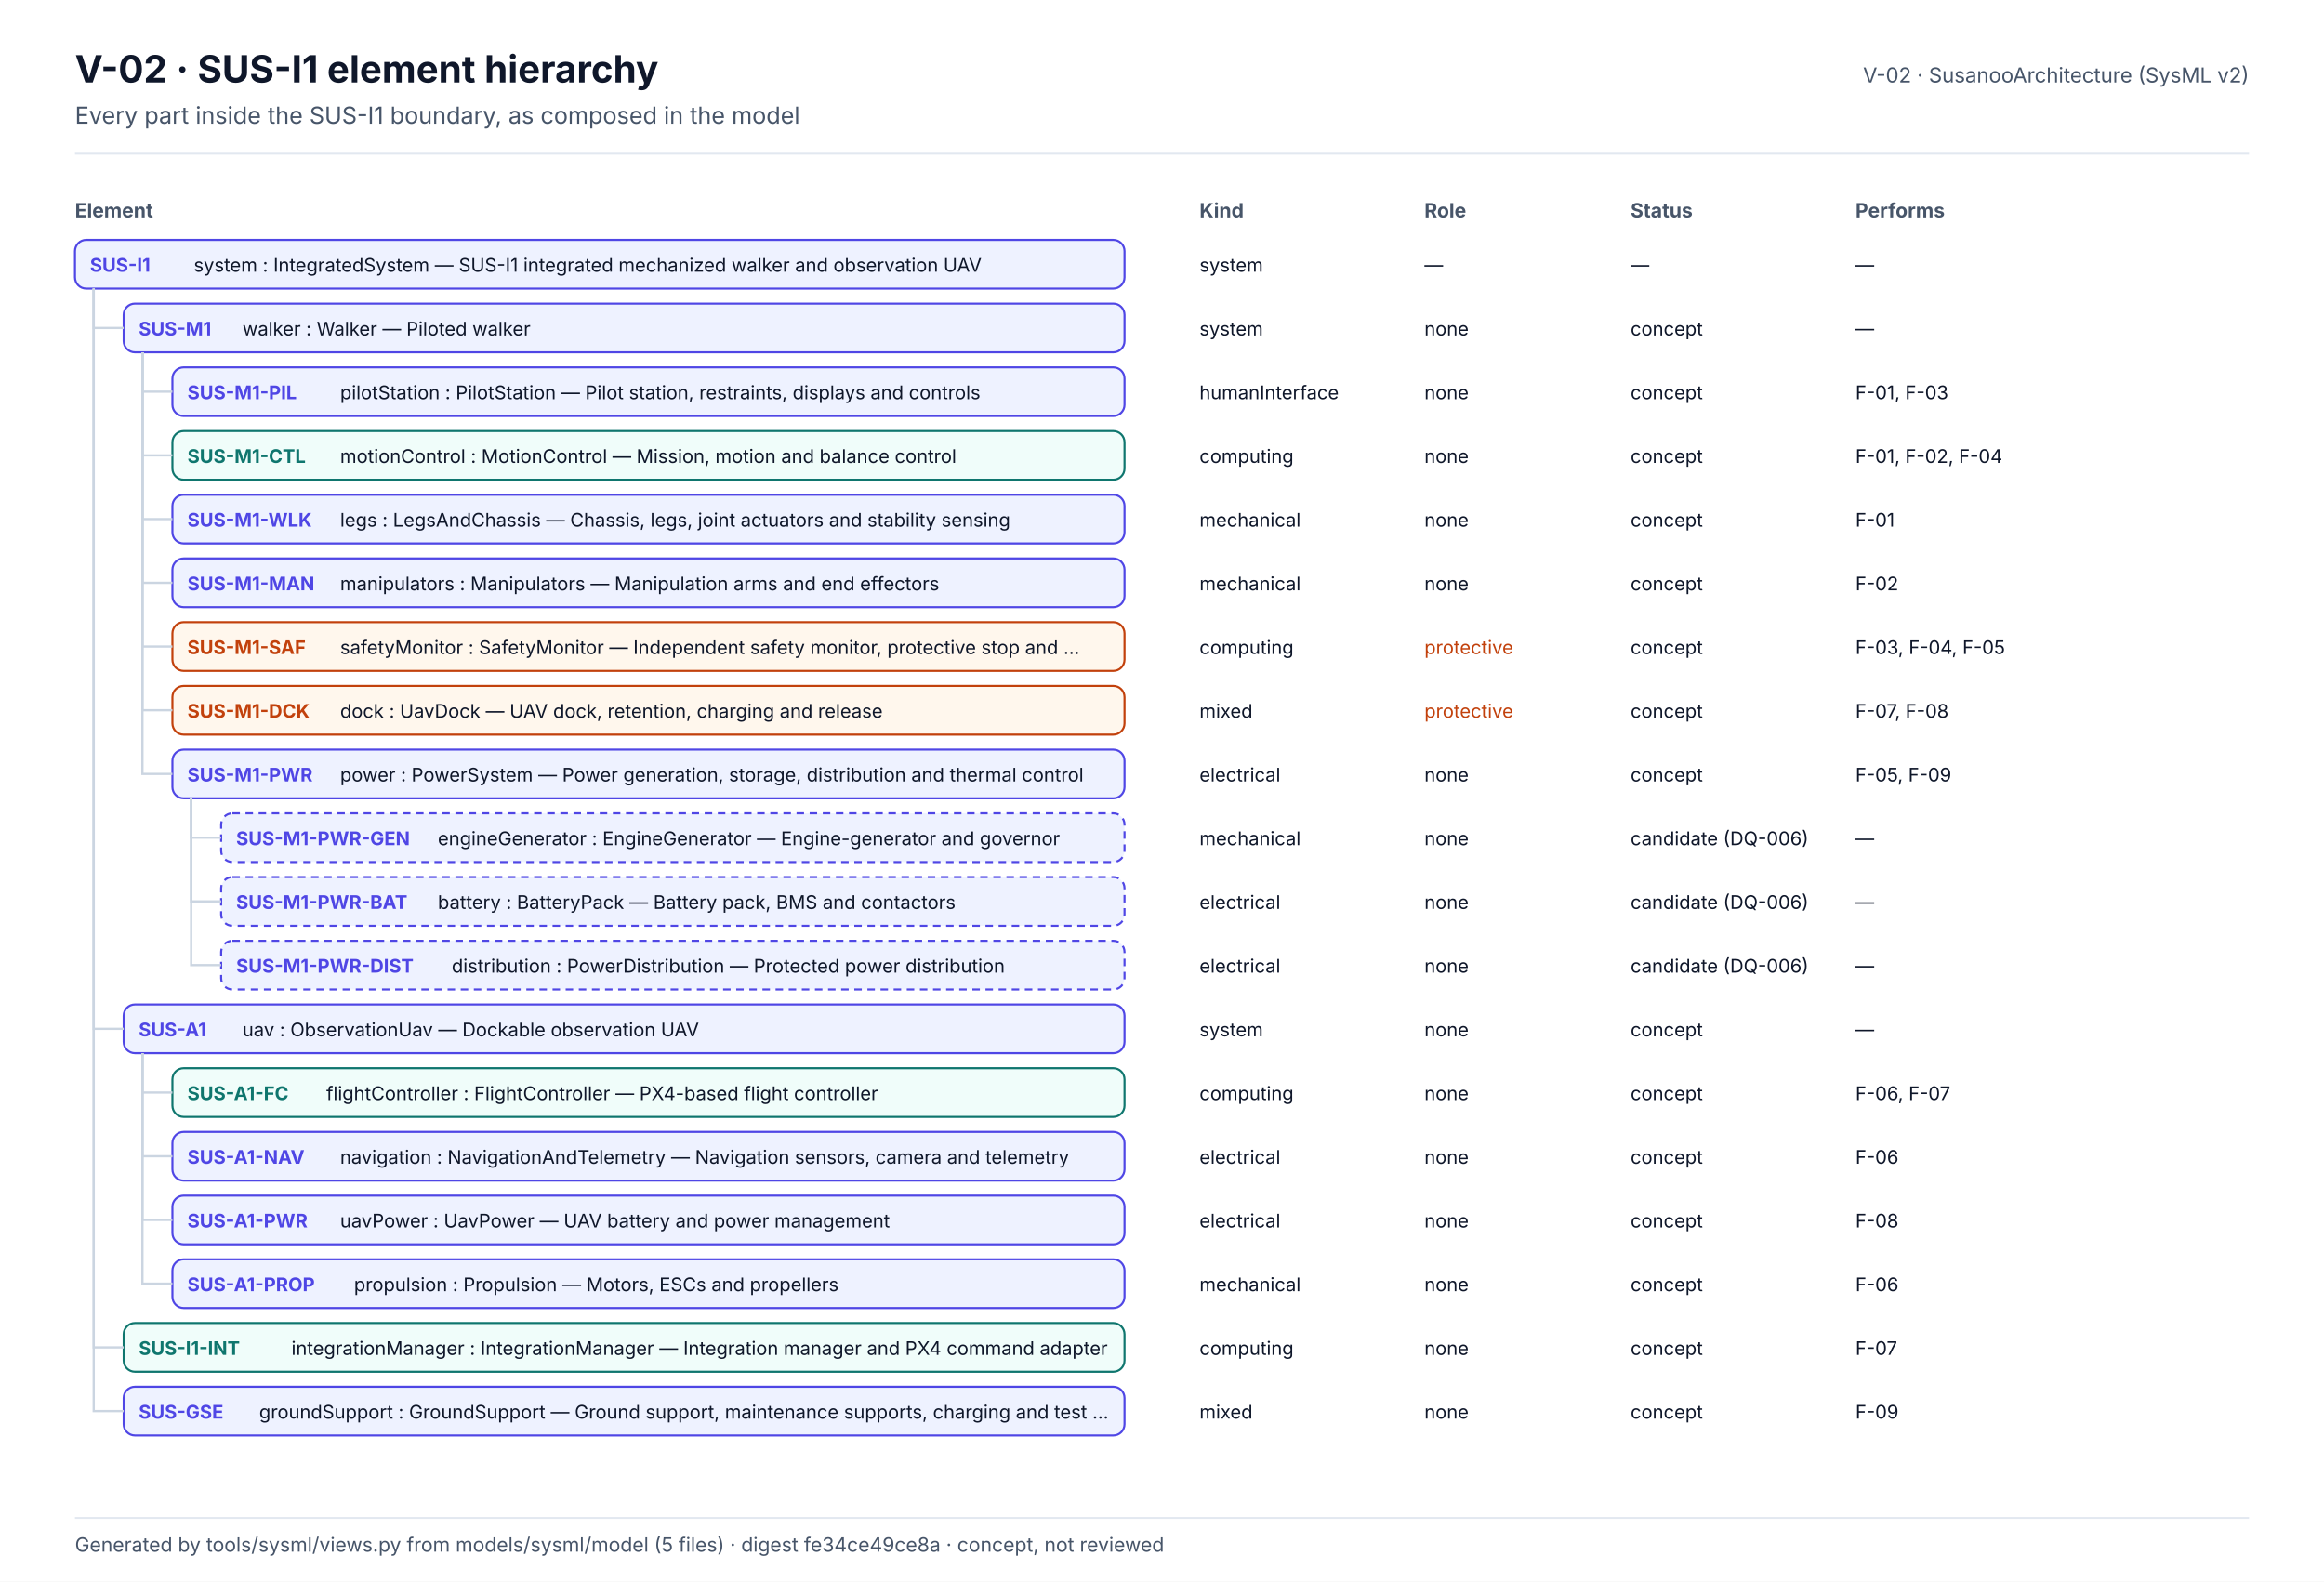
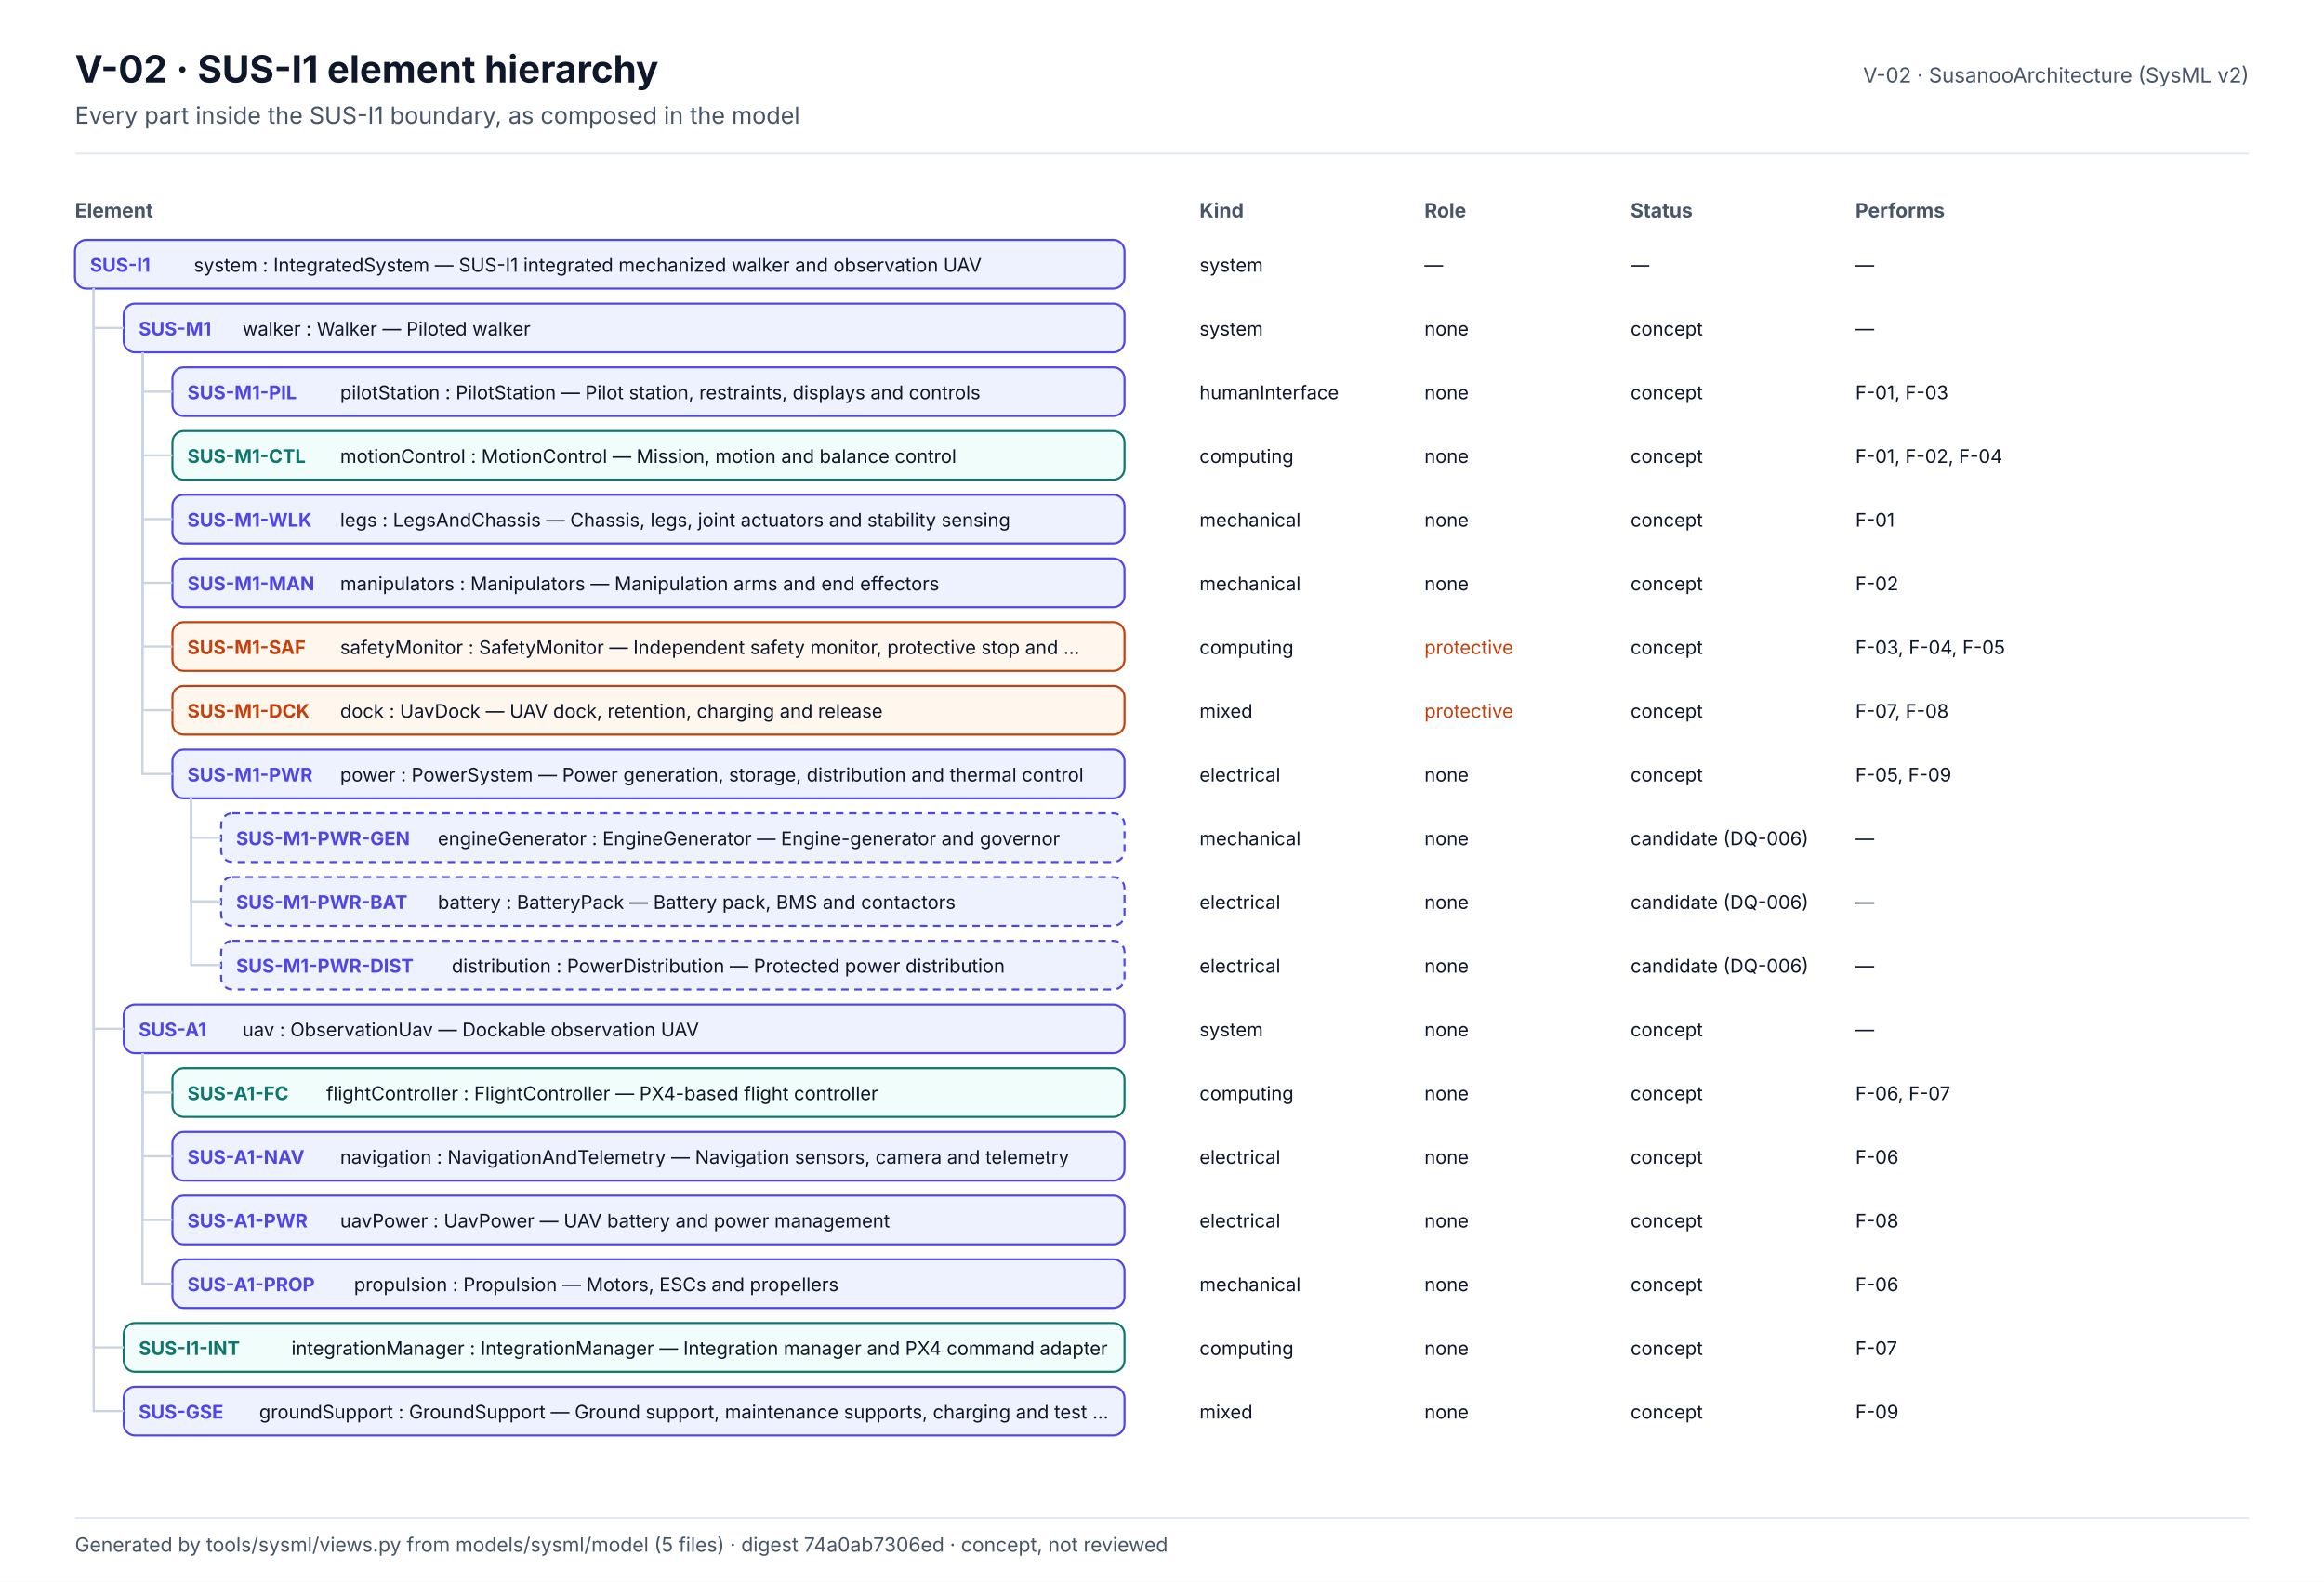
<svg xmlns="http://www.w3.org/2000/svg" width="1240" height="844" viewBox="0 0 1240 844" font-family="Inter, 'Segoe UI', Helvetica, Arial, sans-serif" role="img">
  <defs>
    <marker id="arr" viewBox="0 0 10 10" refX="9" refY="5" markerWidth="7" markerHeight="7" orient="auto-start-reverse">
      <path d="M0,0 L10,5 L0,10 z" fill="#475569" />
    </marker>
  </defs>
  <rect x="0" y="0" width="1240" height="844" rx="0" fill="#FFFFFF" stroke="none" stroke-width="0" />
  <text x="40" y="44" font-size="20" fill="#0F172A" font-weight="700">V-02 · SUS-I1 element hierarchy</text>
  <text x="40" y="66" font-size="12.5" fill="#475569">Every part inside the SUS-I1 boundary, as composed in the model</text>
  <text x="1200" y="44" font-size="11" fill="#475569" text-anchor="end">V-02 · SusanooArchitecture (SysML v2)</text>
  <line x1="40" y1="82" x2="1200" y2="82" stroke="#E2E8F0" stroke-width="1" />
  <text x="40" y="116" font-size="10.5" fill="#475569" font-weight="700">Element</text>
  <text x="640" y="116" font-size="10.5" fill="#475569" font-weight="700">Kind</text>
  <text x="760" y="116" font-size="10.5" fill="#475569" font-weight="700">Role</text>
  <text x="870" y="116" font-size="10.5" fill="#475569" font-weight="700">Status</text>
  <text x="990" y="116" font-size="10.5" fill="#475569" font-weight="700">Performs</text>
  <rect x="40" y="128" width="560" height="26" rx="6" fill="#EEF2FF" stroke="#4F46E5" stroke-width="1.1" />
  <text x="48" y="145" font-size="10" fill="#4F46E5" font-weight="700">SUS-I1</text>
  <text x="103.4" y="145" font-size="10" fill="#0F172A">system : IntegratedSystem — SUS-I1 integrated mechanized walker and observation UAV</text>
  <text x="640" y="145" font-size="10" fill="#0F172A">system</text>
  <text x="760" y="145" font-size="10" fill="#0F172A">—</text>
  <text x="870" y="145" font-size="10" fill="#0F172A">—</text>
  <text x="990" y="145" font-size="10" fill="#0F172A">—</text>
  <rect x="66" y="162" width="534" height="26" rx="6" fill="#EEF2FF" stroke="#4F46E5" stroke-width="1.1" />
  <text x="74" y="179" font-size="10" fill="#4F46E5" font-weight="700">SUS-M1</text>
  <text x="129.4" y="179" font-size="10" fill="#0F172A">walker : Walker — Piloted walker</text>
  <path d="M50,154 V175.0 H66" fill="none" stroke="#CBD5E1" stroke-width="1.2" />
  <text x="640" y="179" font-size="10" fill="#0F172A">system</text>
  <text x="760" y="179" font-size="10" fill="#0F172A">none</text>
  <text x="870" y="179" font-size="10" fill="#0F172A">concept</text>
  <text x="990" y="179" font-size="10" fill="#0F172A">—</text>
  <rect x="92" y="196" width="508" height="26" rx="6" fill="#EEF2FF" stroke="#4F46E5" stroke-width="1.1" />
  <text x="100" y="213" font-size="10" fill="#4F46E5" font-weight="700">SUS-M1-PIL</text>
  <text x="181.5" y="213" font-size="10" fill="#0F172A">pilotStation : PilotStation — Pilot station, restraints, displays and controls</text>
  <path d="M76,188 V209.0 H92" fill="none" stroke="#CBD5E1" stroke-width="1.2" />
  <text x="640" y="213" font-size="10" fill="#0F172A">humanInterface</text>
  <text x="760" y="213" font-size="10" fill="#0F172A">none</text>
  <text x="870" y="213" font-size="10" fill="#0F172A">concept</text>
  <text x="990" y="213" font-size="10" fill="#0F172A">F-01, F-03</text>
  <rect x="92" y="230" width="508" height="26" rx="6" fill="#F0FDFA" stroke="#0F766E" stroke-width="1.1" />
  <text x="100" y="247" font-size="10" fill="#0F766E" font-weight="700">SUS-M1-CTL</text>
  <text x="181.5" y="247" font-size="10" fill="#0F172A">motionControl : MotionControl — Mission, motion and balance control</text>
  <path d="M76,188 V243.0 H92" fill="none" stroke="#CBD5E1" stroke-width="1.2" />
  <text x="640" y="247" font-size="10" fill="#0F172A">computing</text>
  <text x="760" y="247" font-size="10" fill="#0F172A">none</text>
  <text x="870" y="247" font-size="10" fill="#0F172A">concept</text>
  <text x="990" y="247" font-size="10" fill="#0F172A">F-01, F-02, F-04</text>
  <rect x="92" y="264" width="508" height="26" rx="6" fill="#EEF2FF" stroke="#4F46E5" stroke-width="1.1" />
  <text x="100" y="281" font-size="10" fill="#4F46E5" font-weight="700">SUS-M1-WLK</text>
  <text x="181.5" y="281" font-size="10" fill="#0F172A">legs : LegsAndChassis — Chassis, legs, joint actuators and stability sensing</text>
  <path d="M76,188 V277.0 H92" fill="none" stroke="#CBD5E1" stroke-width="1.2" />
  <text x="640" y="281" font-size="10" fill="#0F172A">mechanical</text>
  <text x="760" y="281" font-size="10" fill="#0F172A">none</text>
  <text x="870" y="281" font-size="10" fill="#0F172A">concept</text>
  <text x="990" y="281" font-size="10" fill="#0F172A">F-01</text>
  <rect x="92" y="298" width="508" height="26" rx="6" fill="#EEF2FF" stroke="#4F46E5" stroke-width="1.1" />
  <text x="100" y="315" font-size="10" fill="#4F46E5" font-weight="700">SUS-M1-MAN</text>
  <text x="181.5" y="315" font-size="10" fill="#0F172A">manipulators : Manipulators — Manipulation arms and end effectors</text>
  <path d="M76,188 V311.0 H92" fill="none" stroke="#CBD5E1" stroke-width="1.2" />
  <text x="640" y="315" font-size="10" fill="#0F172A">mechanical</text>
  <text x="760" y="315" font-size="10" fill="#0F172A">none</text>
  <text x="870" y="315" font-size="10" fill="#0F172A">concept</text>
  <text x="990" y="315" font-size="10" fill="#0F172A">F-02</text>
  <rect x="92" y="332" width="508" height="26" rx="6" fill="#FFF7ED" stroke="#C2410C" stroke-width="1.1" />
  <text x="100" y="349" font-size="10" fill="#C2410C" font-weight="700">SUS-M1-SAF</text>
  <text x="181.5" y="349" font-size="10" fill="#0F172A">safetyMonitor : SafetyMonitor — Independent safety monitor, protective stop and …</text>
  <path d="M76,188 V345.0 H92" fill="none" stroke="#CBD5E1" stroke-width="1.2" />
  <text x="640" y="349" font-size="10" fill="#0F172A">computing</text>
  <text x="760" y="349" font-size="10" fill="#C2410C">protective</text>
  <text x="870" y="349" font-size="10" fill="#0F172A">concept</text>
  <text x="990" y="349" font-size="10" fill="#0F172A">F-03, F-04, F-05</text>
  <rect x="92" y="366" width="508" height="26" rx="6" fill="#FFF7ED" stroke="#C2410C" stroke-width="1.1" />
  <text x="100" y="383" font-size="10" fill="#C2410C" font-weight="700">SUS-M1-DCK</text>
  <text x="181.5" y="383" font-size="10" fill="#0F172A">dock : UavDock — UAV dock, retention, charging and release</text>
  <path d="M76,188 V379.0 H92" fill="none" stroke="#CBD5E1" stroke-width="1.2" />
  <text x="640" y="383" font-size="10" fill="#0F172A">mixed</text>
  <text x="760" y="383" font-size="10" fill="#C2410C">protective</text>
  <text x="870" y="383" font-size="10" fill="#0F172A">concept</text>
  <text x="990" y="383" font-size="10" fill="#0F172A">F-07, F-08</text>
  <rect x="92" y="400" width="508" height="26" rx="6" fill="#EEF2FF" stroke="#4F46E5" stroke-width="1.1" />
  <text x="100" y="417" font-size="10" fill="#4F46E5" font-weight="700">SUS-M1-PWR</text>
  <text x="181.5" y="417" font-size="10" fill="#0F172A">power : PowerSystem — Power generation, storage, distribution and thermal control</text>
  <path d="M76,188 V413.0 H92" fill="none" stroke="#CBD5E1" stroke-width="1.2" />
  <text x="640" y="417" font-size="10" fill="#0F172A">electrical</text>
  <text x="760" y="417" font-size="10" fill="#0F172A">none</text>
  <text x="870" y="417" font-size="10" fill="#0F172A">concept</text>
  <text x="990" y="417" font-size="10" fill="#0F172A">F-05, F-09</text>
  <rect x="118" y="434" width="482" height="26" rx="6" fill="#EEF2FF" stroke="#4F46E5" stroke-width="1.1" stroke-dasharray="4 3" />
  <text x="126" y="451" font-size="10" fill="#4F46E5" font-weight="700">SUS-M1-PWR-GEN</text>
  <text x="233.6" y="451" font-size="10" fill="#0F172A">engineGenerator : EngineGenerator — Engine-generator and governor</text>
  <path d="M102,426 V447.0 H118" fill="none" stroke="#CBD5E1" stroke-width="1.2" />
  <text x="640" y="451" font-size="10" fill="#0F172A">mechanical</text>
  <text x="760" y="451" font-size="10" fill="#0F172A">none</text>
  <text x="870" y="451" font-size="10" fill="#0F172A">candidate (DQ-006)</text>
  <text x="990" y="451" font-size="10" fill="#0F172A">—</text>
  <rect x="118" y="468" width="482" height="26" rx="6" fill="#EEF2FF" stroke="#4F46E5" stroke-width="1.1" stroke-dasharray="4 3" />
  <text x="126" y="485" font-size="10" fill="#4F46E5" font-weight="700">SUS-M1-PWR-BAT</text>
  <text x="233.6" y="485" font-size="10" fill="#0F172A">battery : BatteryPack — Battery pack, BMS and contactors</text>
  <path d="M102,426 V481.0 H118" fill="none" stroke="#CBD5E1" stroke-width="1.2" />
  <text x="640" y="485" font-size="10" fill="#0F172A">electrical</text>
  <text x="760" y="485" font-size="10" fill="#0F172A">none</text>
  <text x="870" y="485" font-size="10" fill="#0F172A">candidate (DQ-006)</text>
  <text x="990" y="485" font-size="10" fill="#0F172A">—</text>
  <rect x="118" y="502" width="482" height="26" rx="6" fill="#EEF2FF" stroke="#4F46E5" stroke-width="1.1" stroke-dasharray="4 3" />
  <text x="126" y="519" font-size="10" fill="#4F46E5" font-weight="700">SUS-M1-PWR-DIST</text>
  <text x="241" y="519" font-size="10" fill="#0F172A">distribution : PowerDistribution — Protected power distribution</text>
  <path d="M102,426 V515.0 H118" fill="none" stroke="#CBD5E1" stroke-width="1.2" />
  <text x="640" y="519" font-size="10" fill="#0F172A">electrical</text>
  <text x="760" y="519" font-size="10" fill="#0F172A">none</text>
  <text x="870" y="519" font-size="10" fill="#0F172A">candidate (DQ-006)</text>
  <text x="990" y="519" font-size="10" fill="#0F172A">—</text>
  <rect x="66" y="536" width="534" height="26" rx="6" fill="#EEF2FF" stroke="#4F46E5" stroke-width="1.1" />
  <text x="74" y="553" font-size="10" fill="#4F46E5" font-weight="700">SUS-A1</text>
  <text x="129.4" y="553" font-size="10" fill="#0F172A">uav : ObservationUav — Dockable observation UAV</text>
  <path d="M50,154 V549.0 H66" fill="none" stroke="#CBD5E1" stroke-width="1.2" />
  <text x="640" y="553" font-size="10" fill="#0F172A">system</text>
  <text x="760" y="553" font-size="10" fill="#0F172A">none</text>
  <text x="870" y="553" font-size="10" fill="#0F172A">concept</text>
  <text x="990" y="553" font-size="10" fill="#0F172A">—</text>
  <rect x="92" y="570" width="508" height="26" rx="6" fill="#F0FDFA" stroke="#0F766E" stroke-width="1.1" />
  <text x="100" y="587" font-size="10" fill="#0F766E" font-weight="700">SUS-A1-FC</text>
  <text x="174.1" y="587" font-size="10" fill="#0F172A">flightController : FlightController — PX4-based flight controller</text>
  <path d="M76,562 V583.0 H92" fill="none" stroke="#CBD5E1" stroke-width="1.2" />
  <text x="640" y="587" font-size="10" fill="#0F172A">computing</text>
  <text x="760" y="587" font-size="10" fill="#0F172A">none</text>
  <text x="870" y="587" font-size="10" fill="#0F172A">concept</text>
  <text x="990" y="587" font-size="10" fill="#0F172A">F-06, F-07</text>
  <rect x="92" y="604" width="508" height="26" rx="6" fill="#EEF2FF" stroke="#4F46E5" stroke-width="1.1" />
  <text x="100" y="621" font-size="10" fill="#4F46E5" font-weight="700">SUS-A1-NAV</text>
  <text x="181.5" y="621" font-size="10" fill="#0F172A">navigation : NavigationAndTelemetry — Navigation sensors, camera and telemetry</text>
  <path d="M76,562 V617.0 H92" fill="none" stroke="#CBD5E1" stroke-width="1.2" />
  <text x="640" y="621" font-size="10" fill="#0F172A">electrical</text>
  <text x="760" y="621" font-size="10" fill="#0F172A">none</text>
  <text x="870" y="621" font-size="10" fill="#0F172A">concept</text>
  <text x="990" y="621" font-size="10" fill="#0F172A">F-06</text>
  <rect x="92" y="638" width="508" height="26" rx="6" fill="#EEF2FF" stroke="#4F46E5" stroke-width="1.1" />
  <text x="100" y="655" font-size="10" fill="#4F46E5" font-weight="700">SUS-A1-PWR</text>
  <text x="181.5" y="655" font-size="10" fill="#0F172A">uavPower : UavPower — UAV battery and power management</text>
  <path d="M76,562 V651.0 H92" fill="none" stroke="#CBD5E1" stroke-width="1.2" />
  <text x="640" y="655" font-size="10" fill="#0F172A">electrical</text>
  <text x="760" y="655" font-size="10" fill="#0F172A">none</text>
  <text x="870" y="655" font-size="10" fill="#0F172A">concept</text>
  <text x="990" y="655" font-size="10" fill="#0F172A">F-08</text>
  <rect x="92" y="672" width="508" height="26" rx="6" fill="#EEF2FF" stroke="#4F46E5" stroke-width="1.1" />
  <text x="100" y="689" font-size="10" fill="#4F46E5" font-weight="700">SUS-A1-PROP</text>
  <text x="188.9" y="689" font-size="10" fill="#0F172A">propulsion : Propulsion — Motors, ESCs and propellers</text>
  <path d="M76,562 V685.0 H92" fill="none" stroke="#CBD5E1" stroke-width="1.2" />
  <text x="640" y="689" font-size="10" fill="#0F172A">mechanical</text>
  <text x="760" y="689" font-size="10" fill="#0F172A">none</text>
  <text x="870" y="689" font-size="10" fill="#0F172A">concept</text>
  <text x="990" y="689" font-size="10" fill="#0F172A">F-06</text>
  <rect x="66" y="706" width="534" height="26" rx="6" fill="#F0FDFA" stroke="#0F766E" stroke-width="1.1" />
  <text x="74" y="723" font-size="10" fill="#0F766E" font-weight="700">SUS-I1-INT</text>
  <text x="155.5" y="723" font-size="10" fill="#0F172A">integrationManager : IntegrationManager — Integration manager and PX4 command adapter</text>
  <path d="M50,154 V719.0 H66" fill="none" stroke="#CBD5E1" stroke-width="1.2" />
  <text x="640" y="723" font-size="10" fill="#0F172A">computing</text>
  <text x="760" y="723" font-size="10" fill="#0F172A">none</text>
  <text x="870" y="723" font-size="10" fill="#0F172A">concept</text>
  <text x="990" y="723" font-size="10" fill="#0F172A">F-07</text>
  <rect x="66" y="740" width="534" height="26" rx="6" fill="#EEF2FF" stroke="#4F46E5" stroke-width="1.1" />
  <text x="74" y="757" font-size="10" fill="#4F46E5" font-weight="700">SUS-GSE</text>
  <text x="138.3" y="757" font-size="10" fill="#0F172A">groundSupport : GroundSupport — Ground support, maintenance supports, charging and test …</text>
  <path d="M50,154 V753.0 H66" fill="none" stroke="#CBD5E1" stroke-width="1.2" />
  <text x="640" y="757" font-size="10" fill="#0F172A">mixed</text>
  <text x="760" y="757" font-size="10" fill="#0F172A">none</text>
  <text x="870" y="757" font-size="10" fill="#0F172A">concept</text>
  <text x="990" y="757" font-size="10" fill="#0F172A">F-09</text>
  <line x1="40" y1="810" x2="1200" y2="810" stroke="#E2E8F0" stroke-width="1" />
-   <text x="40" y="828" font-size="10.5" fill="#475569">Generated by tools/sysml/views.py from models/sysml/model (5 files) · digest fe34ce49ce8a · concept, not reviewed</text>
+   <text x="40" y="828" font-size="10.5" fill="#475569">Generated by tools/sysml/views.py from models/sysml/model (5 files) · digest 74a0ab7306ed · concept, not reviewed</text>
</svg>
